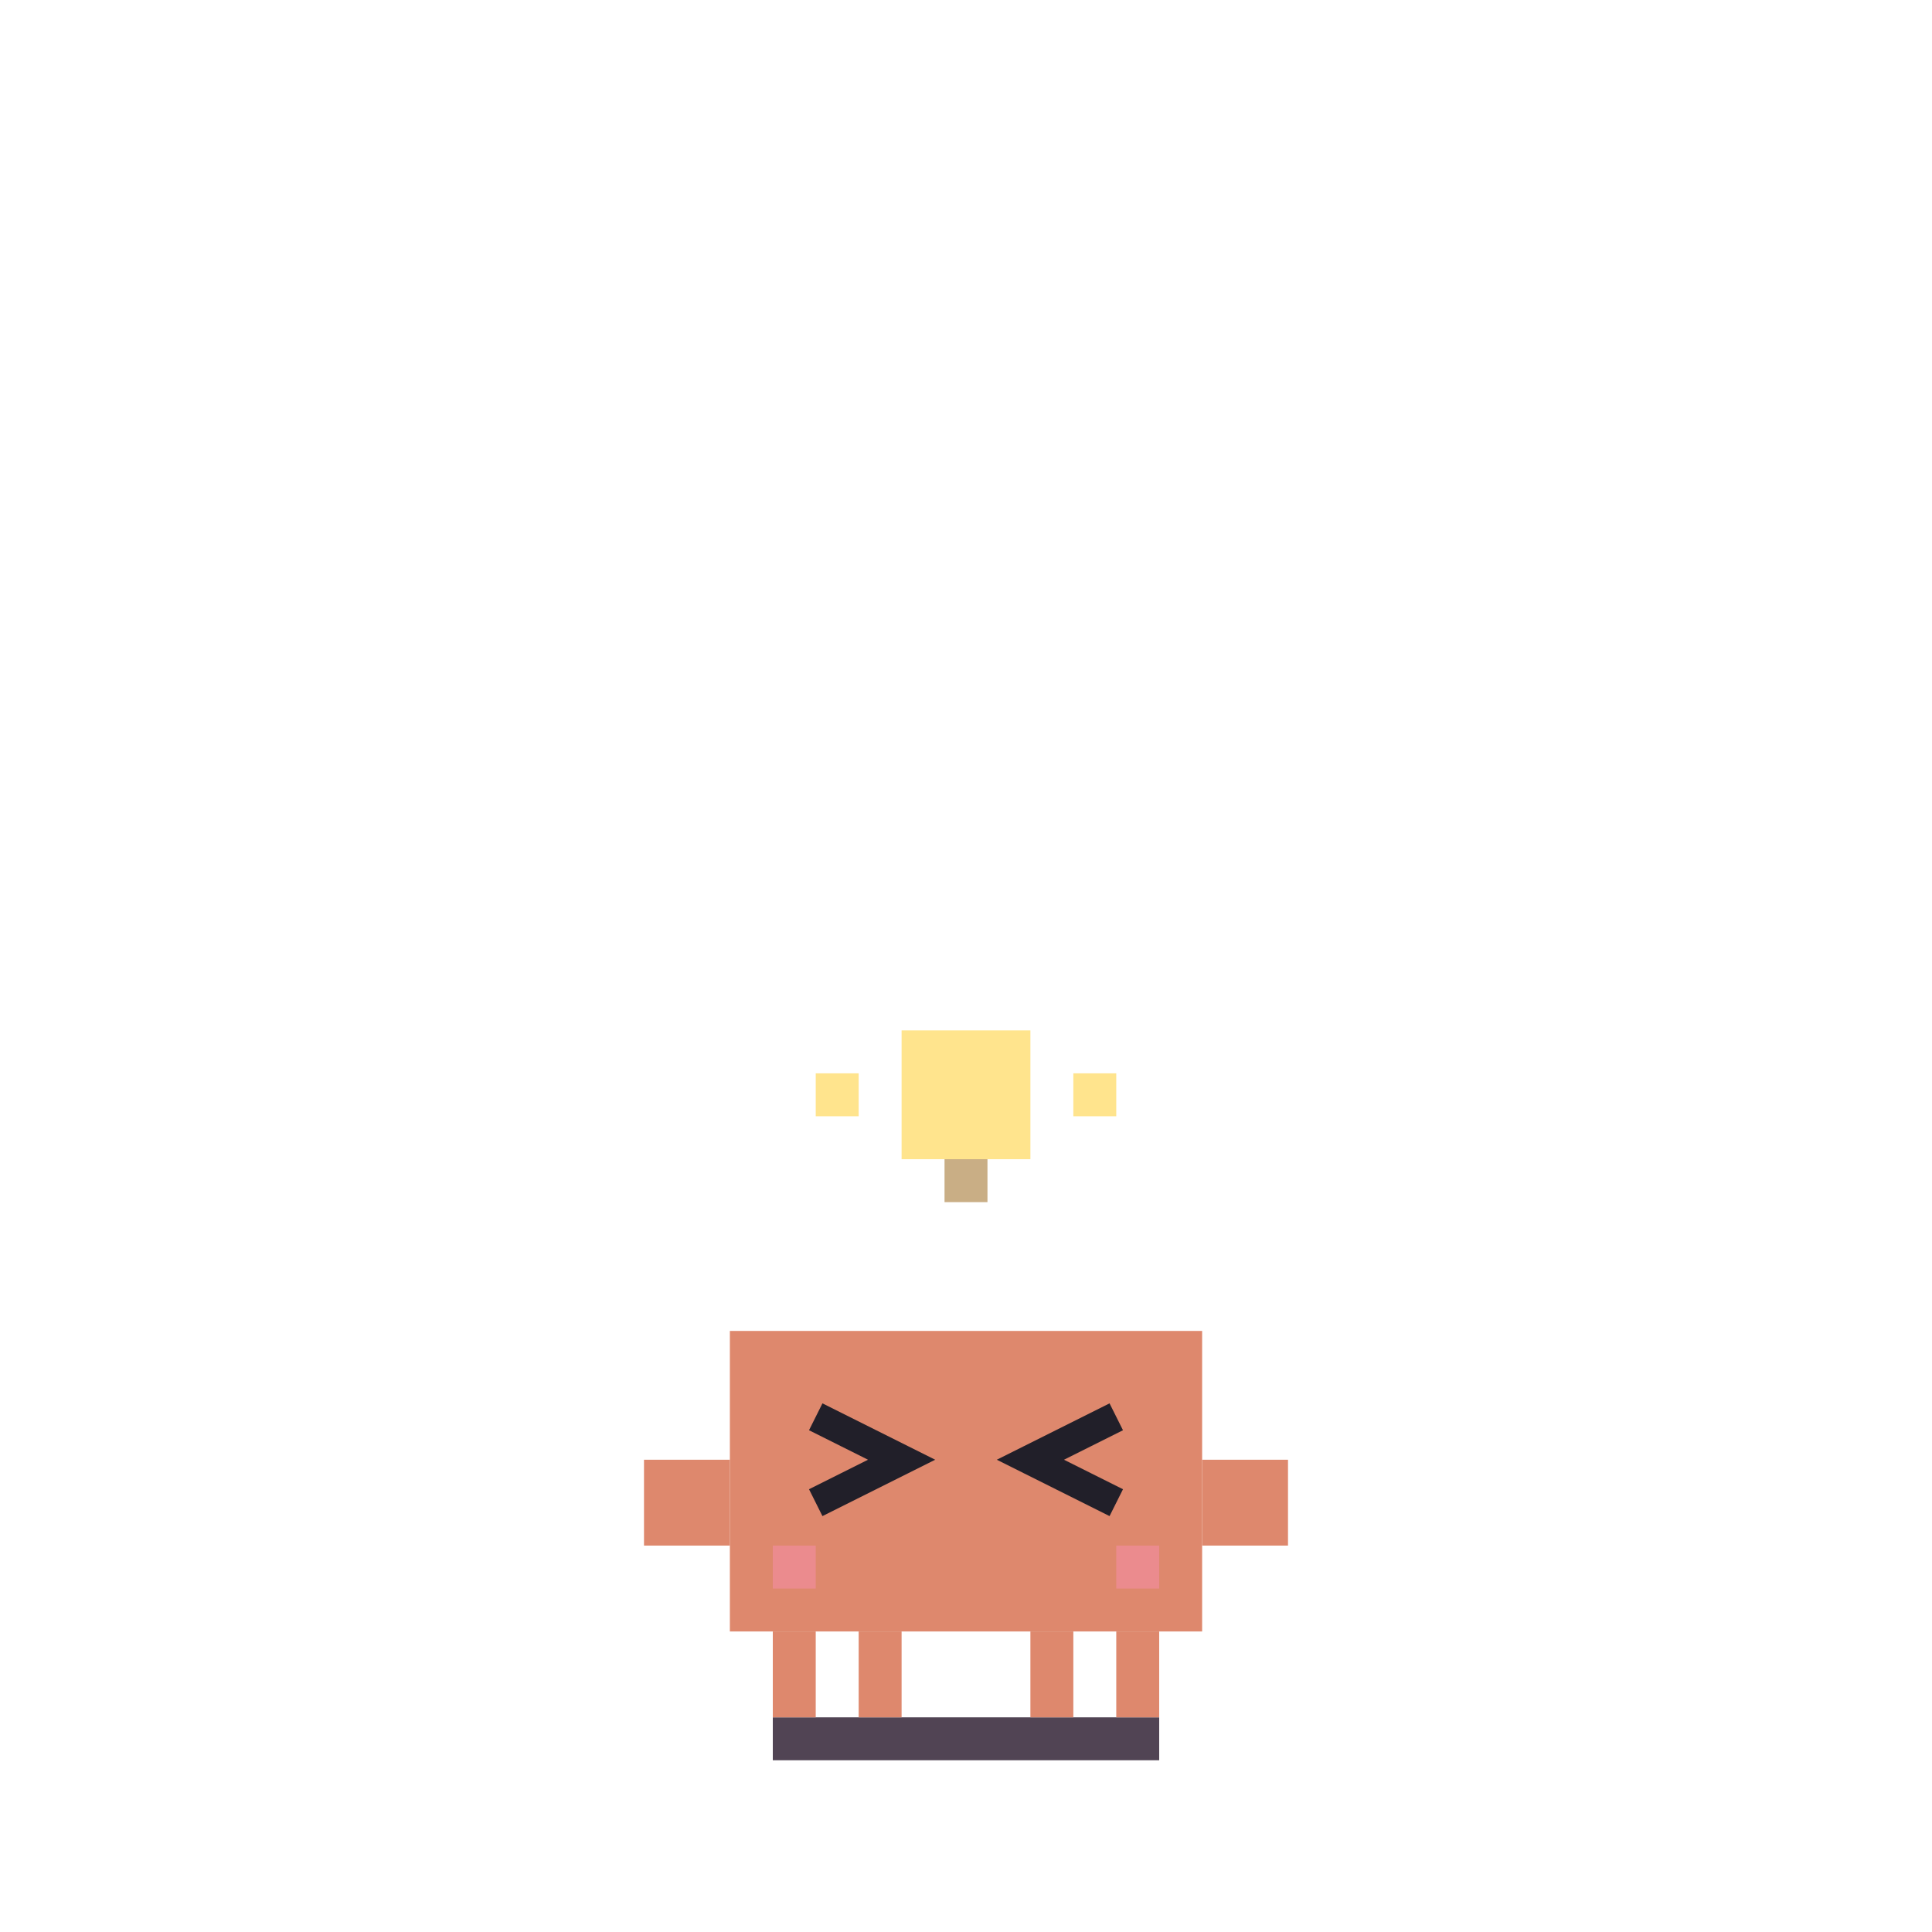
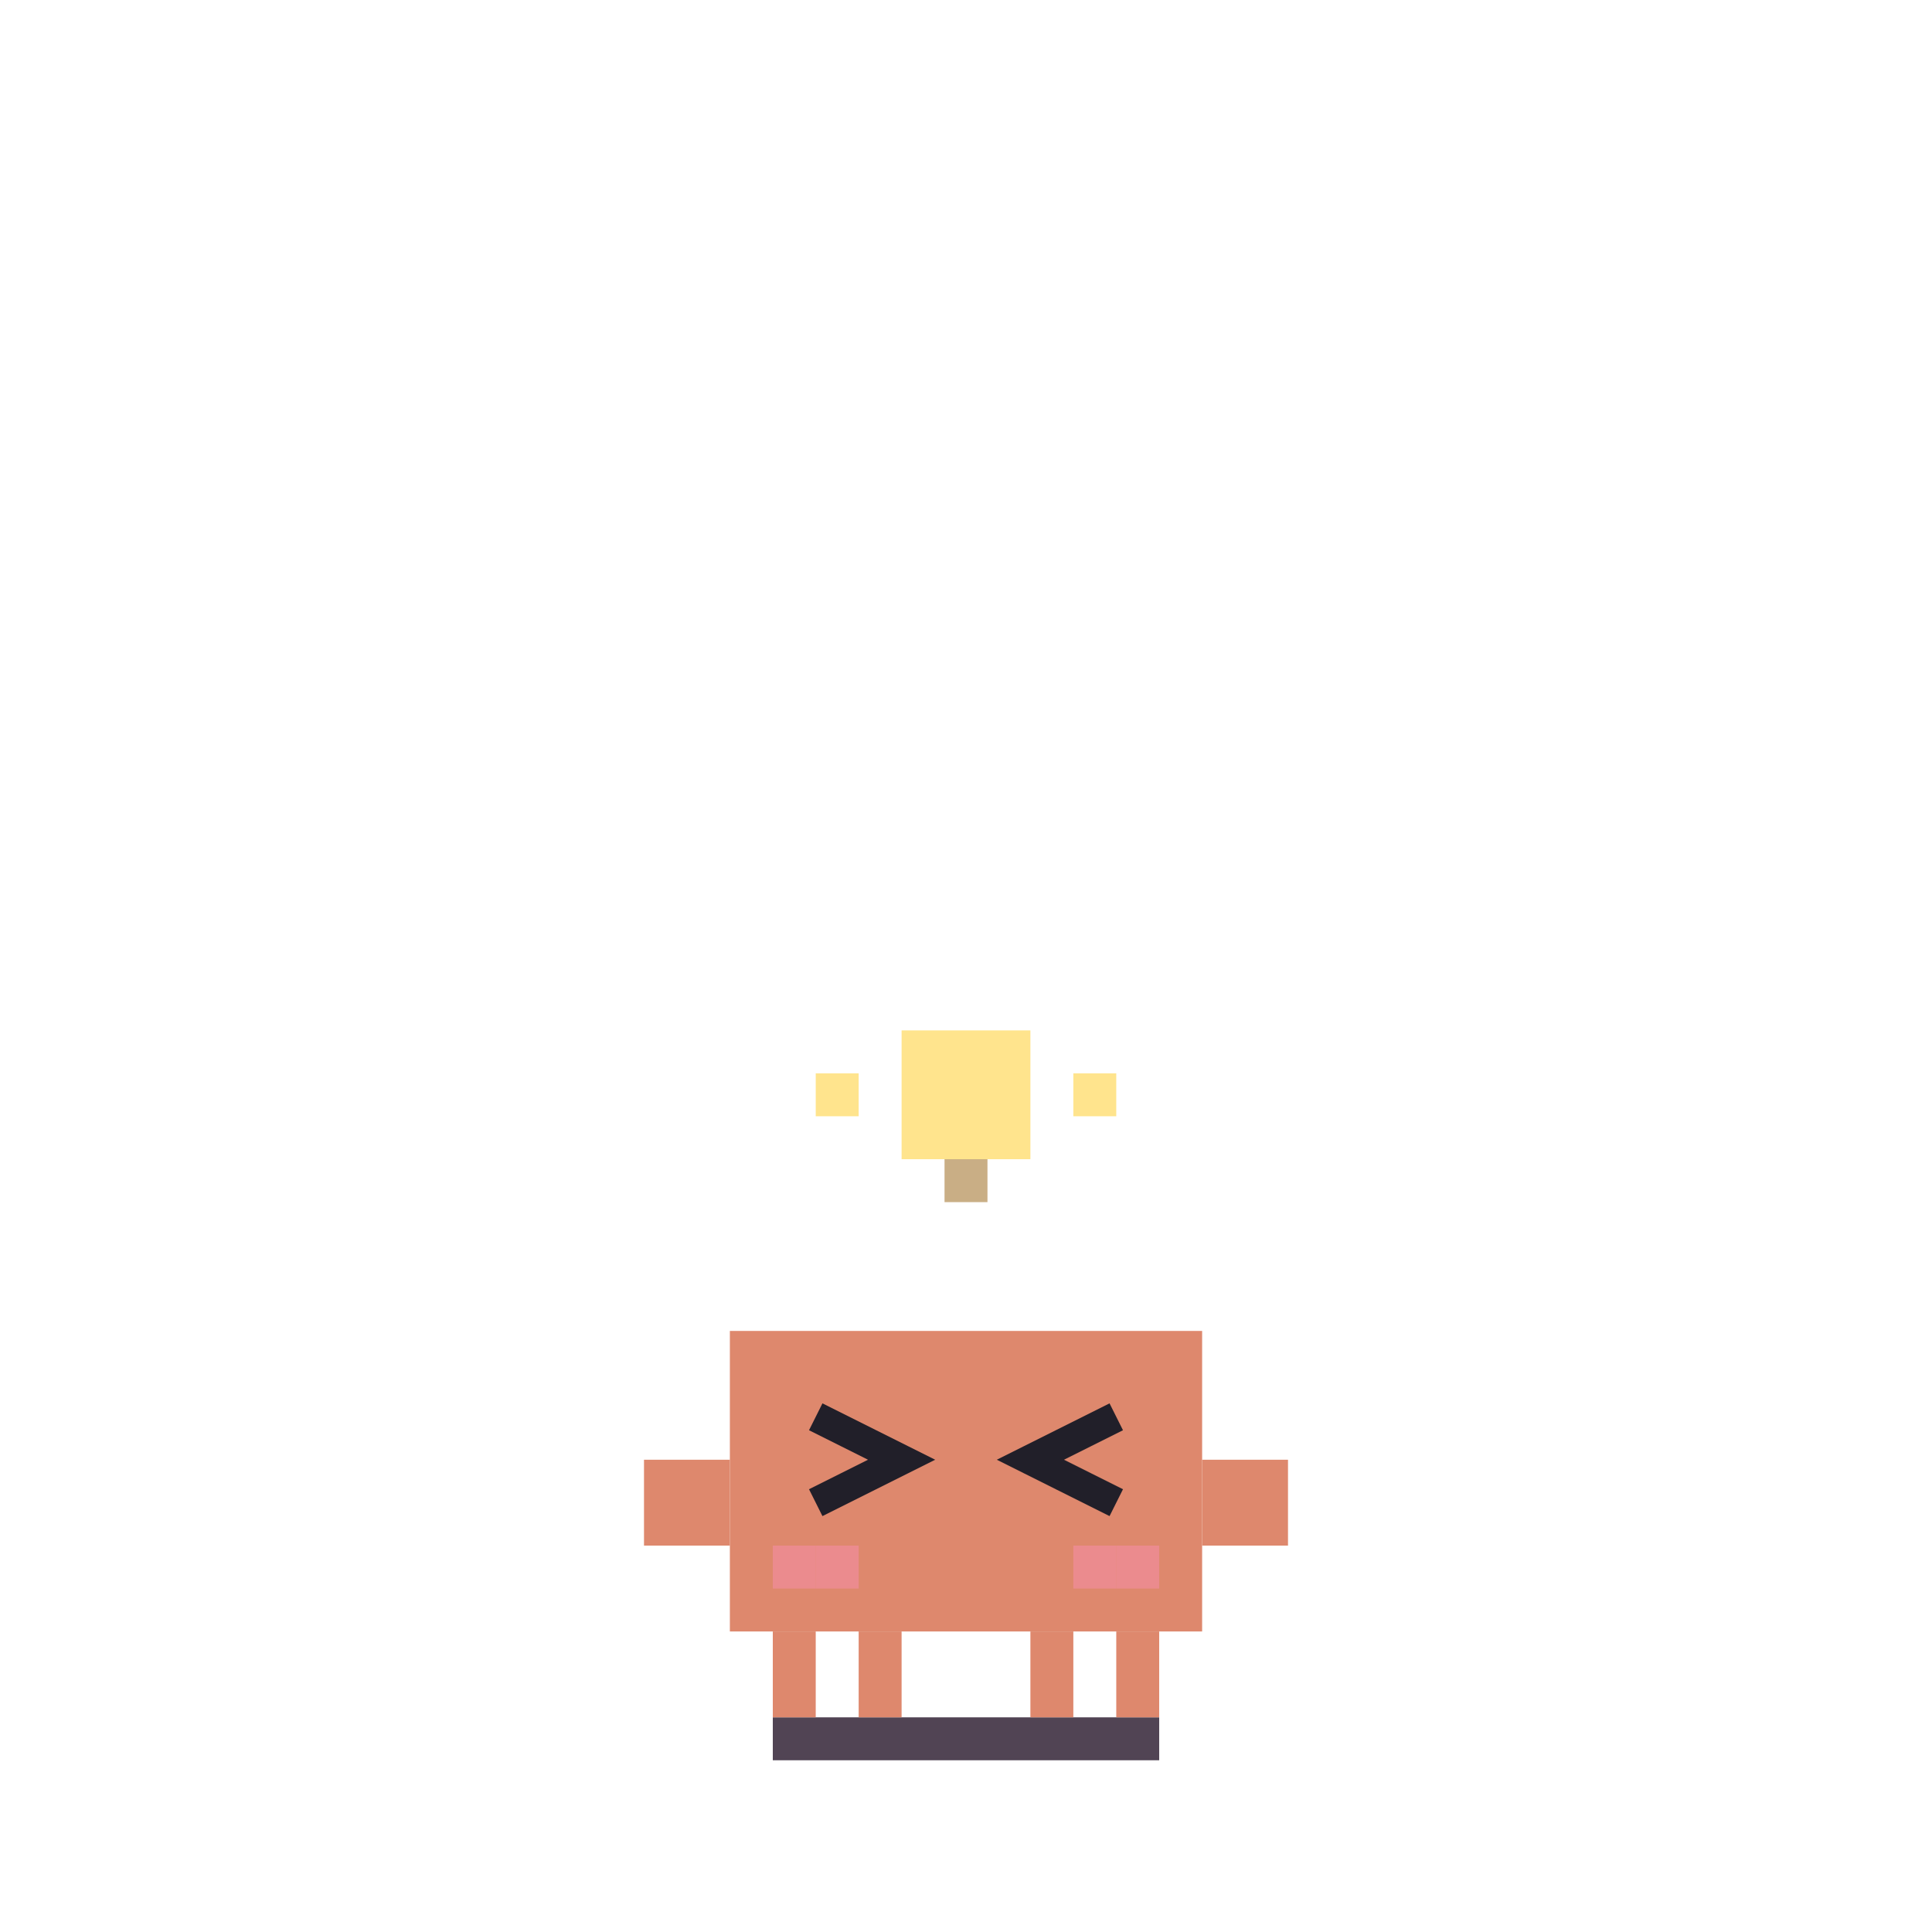
<svg xmlns="http://www.w3.org/2000/svg" viewBox="-15 -25 45 45" width="500" height="500">
  <style>.body{transform-box:view-box;transform-origin:7.5px 15px;transform:translate(0px,0px) rotate(0deg) scale(1,1);animation:body 4s infinite cubic-bezier(.45,0,.55,1)}@keyframes body{0%{transform:translate(0px,0px) rotate(0deg) scale(1,1)}20%{transform:translate(0px,0px) rotate(0deg) scale(1,1)}32%{transform:translate(0px,0px) rotate(0deg) scale(1.06,0.93);animation-timing-function:cubic-bezier(.22,1,.36,1)}38%{transform:translate(0px,-2.2px) rotate(0deg) scale(0.95,1.06);animation-timing-function:cubic-bezier(.64,0,.78,0)}48%{transform:translate(0px,0px) rotate(0deg) scale(1.05,0.95);animation-timing-function:cubic-bezier(.22,1,.36,1)}56%{transform:translate(0px,-0.6px) rotate(0deg) scale(1,1)}64%{transform:translate(0px,0px) rotate(0deg) scale(1,1)}100%{transform:translate(0px,0px) rotate(0deg) scale(1,1)}}.left{transform-box:fill-box;transform-origin:100% 50%;transform:translate(0,0) rotate(0deg) scale(1);animation:left 4s infinite ease-in-out}@keyframes left{0%,100%{transform:translate(0,0) rotate(0deg) scale(1)}}.right{transform-box:fill-box;transform-origin:0% 50%;transform:translate(0px,0px) rotate(0deg) scale(1,1);animation:right 4s infinite cubic-bezier(.45,0,.55,1)}@keyframes right{0%{transform:translate(0px,0px) rotate(0deg) scale(1,1)}32%{transform:translate(0px,0px) rotate(10deg) scale(1,1);animation-timing-function:cubic-bezier(.22,1,.36,1)}38%{transform:translate(0px,0px) rotate(-100deg) scale(1,1)}46%{transform:translate(0px,0px) rotate(-88deg) scale(1,1)}54%{transform:translate(0px,0px) rotate(-96deg) scale(1,1)}70%{transform:translate(0px,0px) rotate(-90deg) scale(1,1);animation-timing-function:cubic-bezier(.64,0,.78,0)}82%{transform:translate(0px,0px) rotate(0deg) scale(1,1);animation-timing-function:cubic-bezier(.22,1,.36,1)}100%{transform:translate(0px,0px) rotate(0deg) scale(1,1)}}.feet{transform-box:fill-box;transform-origin:50% 100%;transform:translate(0,0) rotate(0deg) scale(1);animation:feet 4s infinite ease-in-out}@keyframes feet{0%,100%{transform:translate(0,0) rotate(0deg) scale(1)}}.prop{transform-box:fill-box;transform-origin:50% 50%;animation:prop 4s infinite cubic-bezier(.45,0,.55,1)}@keyframes prop{0%{transform:translate(0px,1px) rotate(0deg) scale(0.3,0.3);opacity:0}34%{transform:translate(0px,1px) rotate(0deg) scale(0.3,0.3);opacity:0;animation-timing-function:cubic-bezier(.34,1.56,.64,1)}42%{transform:translate(0px,-0.5px) rotate(0deg) scale(1.1,1.1);opacity:1}50%{transform:translate(0px,0px) rotate(0deg) scale(1,1)}62%{transform:translate(0px,-0.3px) rotate(0deg) scale(1.05,1.05)}74%{transform:translate(0px,0px) rotate(0deg) scale(1,1)}84%{transform:translate(0px,0px) rotate(0deg) scale(1,1);opacity:1;animation-timing-function:cubic-bezier(.64,0,.78,0)}94%{transform:translate(0px,-1px) rotate(0deg) scale(0.9,0.9);opacity:0}100%{transform:translate(0px,-1px) rotate(0deg) scale(0.9,0.9);opacity:0}}</style>
  <rect x="3" y="15" width="9" height="1" fill="#514454" />
  <g id="accessory-anchor" class="body">
    <g fill="#DE886D">
      <g class="feet">
        <rect x="3" y="13" width="1" height="2" />
        <rect x="5" y="13" width="1" height="2" />
        <rect x="9" y="13" width="1" height="2" />
        <rect x="11" y="13" width="1" height="2" />
      </g>
      <rect x="2" y="6" width="11" height="7" />
      <g class="left">
        <rect x="0" y="9" width="2" height="2" />
      </g>
      <g class="right">
        <rect x="13" y="9" width="2" height="2" />
      </g>
    </g>
    <path d="M4 8l2 1l-2 1M11 8l-2 1l2 1" fill="none" stroke="#211F29" stroke-width="0.7" />
    <g class="blush" opacity=".65">
+       <rect x="4" y="11" width="1" height="1" fill="#F28E9F" />
+       <rect x="10" y="11" width="1" height="1" fill="#F28E9F" />
+     </g>
+     <g class="blush" opacity=".65">
      <rect x="3" y="11" width="1" height="1" fill="#F28E9F" />
      <rect x="11" y="11" width="1" height="1" fill="#F28E9F" />
    </g>
  </g>
  <g class="prop">
    <rect x="6" y="-1" width="3" height="3" fill="#FFE48D" />
    <rect x="7" y="2" width="1" height="1" fill="#C9AE85" />
    <rect x="4" y="0" width="1" height="1" fill="#FFE48D" />
    <rect x="10" y="0" width="1" height="1" fill="#FFE48D" />
  </g>
</svg>
